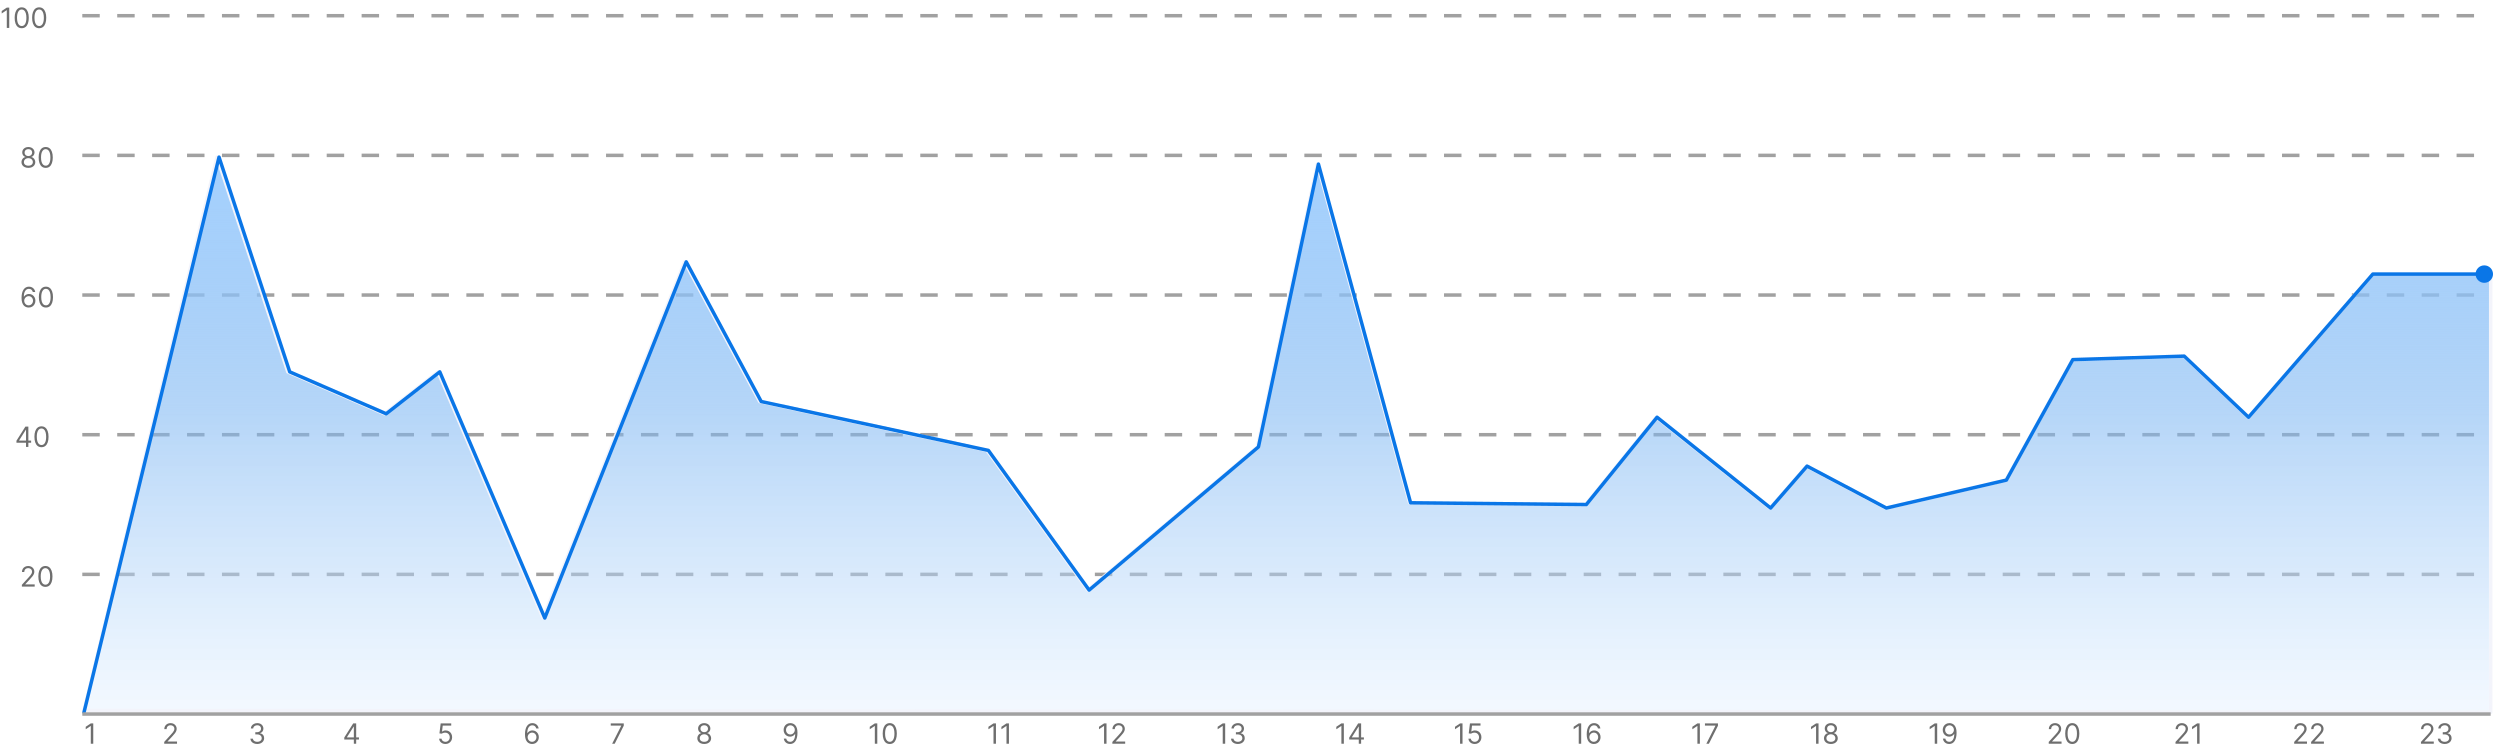
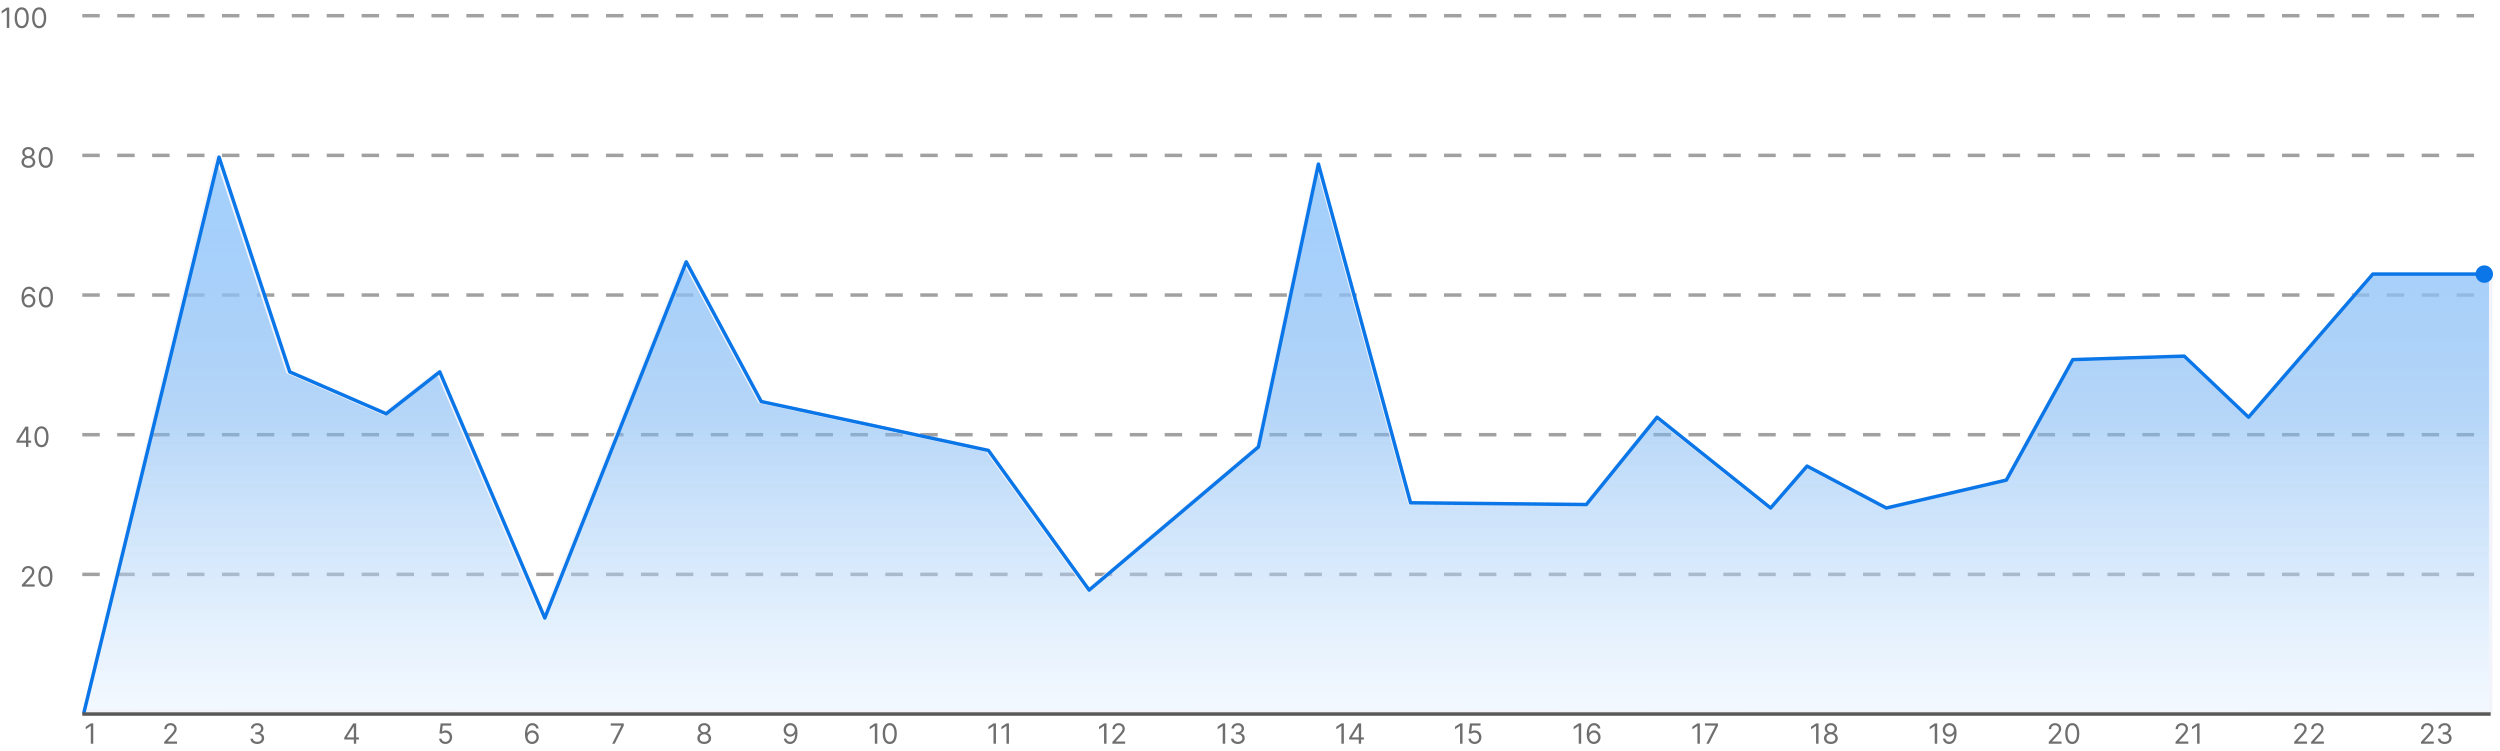
<svg xmlns="http://www.w3.org/2000/svg" width="716" height="215" viewBox="0 0 716 215" fill="none">
  <path d="M6.264 168V167.489L8.184 165.386C8.409 165.14 8.595 164.926 8.741 164.744C8.887 164.561 8.995 164.388 9.065 164.227C9.137 164.064 9.173 163.894 9.173 163.716C9.173 163.511 9.123 163.334 9.025 163.185C8.928 163.035 8.796 162.92 8.627 162.838C8.459 162.757 8.269 162.716 8.059 162.716C7.836 162.716 7.641 162.762 7.474 162.855C7.309 162.946 7.181 163.074 7.09 163.239C7.001 163.403 6.957 163.597 6.957 163.818H6.286C6.286 163.477 6.365 163.178 6.522 162.92C6.679 162.663 6.893 162.462 7.164 162.318C7.437 162.174 7.743 162.102 8.082 162.102C8.423 162.102 8.725 162.174 8.988 162.318C9.251 162.462 9.458 162.656 9.607 162.901C9.757 163.145 9.832 163.417 9.832 163.716C9.832 163.93 9.793 164.139 9.715 164.344C9.64 164.546 9.507 164.773 9.318 165.023C9.13 165.271 8.87 165.574 8.536 165.932L7.23 167.33V167.375H9.934V168H6.264ZM13.005 168.08C12.577 168.08 12.213 167.963 11.911 167.73C11.61 167.495 11.38 167.155 11.221 166.71C11.062 166.263 10.982 165.723 10.982 165.091C10.982 164.462 11.062 163.925 11.221 163.48C11.382 163.033 11.613 162.692 11.914 162.457C12.217 162.221 12.581 162.102 13.005 162.102C13.429 162.102 13.792 162.221 14.093 162.457C14.396 162.692 14.627 163.033 14.786 163.48C14.947 163.925 15.028 164.462 15.028 165.091C15.028 165.723 14.948 166.263 14.789 166.71C14.63 167.155 14.4 167.495 14.099 167.73C13.798 167.963 13.433 168.08 13.005 168.08ZM13.005 167.455C13.429 167.455 13.759 167.25 13.994 166.841C14.229 166.432 14.346 165.848 14.346 165.091C14.346 164.587 14.292 164.158 14.184 163.804C14.078 163.45 13.925 163.18 13.724 162.994C13.525 162.809 13.285 162.716 13.005 162.716C12.585 162.716 12.256 162.923 12.019 163.338C11.783 163.751 11.664 164.335 11.664 165.091C11.664 165.595 11.717 166.023 11.823 166.375C11.929 166.727 12.082 166.995 12.281 167.179C12.482 167.363 12.723 167.455 13.005 167.455Z" fill="#6E6E6E" />
  <path d="M4.712 126.807V126.227L7.269 122.182H7.689V123.08H7.405L5.473 126.136V126.182H8.916V126.807H4.712ZM7.451 128V126.631V126.361V122.182H8.121V128H7.451ZM11.879 128.08C11.451 128.08 11.086 127.963 10.785 127.73C10.484 127.495 10.254 127.155 10.095 126.71C9.936 126.263 9.856 125.723 9.856 125.091C9.856 124.462 9.936 123.925 10.095 123.48C10.256 123.033 10.487 122.692 10.788 122.457C11.091 122.221 11.455 122.102 11.879 122.102C12.303 122.102 12.666 122.221 12.967 122.457C13.27 122.692 13.501 123.033 13.66 123.48C13.821 123.925 13.902 124.462 13.902 125.091C13.902 125.723 13.822 126.263 13.663 126.71C13.504 127.155 13.274 127.495 12.973 127.73C12.671 127.963 12.307 128.08 11.879 128.08ZM11.879 127.455C12.303 127.455 12.633 127.25 12.867 126.841C13.102 126.432 13.22 125.848 13.22 125.091C13.22 124.587 13.166 124.158 13.058 123.804C12.952 123.45 12.798 123.18 12.598 122.994C12.399 122.809 12.159 122.716 11.879 122.716C11.458 122.716 11.13 122.923 10.893 123.338C10.656 123.751 10.538 124.335 10.538 125.091C10.538 125.595 10.591 126.023 10.697 126.375C10.803 126.727 10.956 126.995 11.154 127.179C11.355 127.363 11.597 127.455 11.879 127.455Z" fill="#6E6E6E" />
  <path d="M8.195 88.079C7.957 88.076 7.718 88.03 7.48 87.943C7.241 87.856 7.023 87.709 6.826 87.503C6.629 87.294 6.471 87.013 6.352 86.659C6.232 86.303 6.173 85.856 6.173 85.318C6.173 84.803 6.221 84.347 6.318 83.949C6.414 83.549 6.554 83.213 6.738 82.94C6.922 82.666 7.143 82.457 7.403 82.315C7.664 82.173 7.959 82.102 8.286 82.102C8.612 82.102 8.902 82.168 9.156 82.298C9.411 82.427 9.62 82.607 9.781 82.838C9.942 83.069 10.046 83.335 10.093 83.636H9.4C9.336 83.375 9.211 83.158 9.025 82.986C8.839 82.813 8.593 82.727 8.286 82.727C7.836 82.727 7.481 82.923 7.221 83.315C6.963 83.707 6.834 84.258 6.832 84.966H6.877C6.983 84.805 7.109 84.668 7.255 84.554C7.403 84.438 7.566 84.349 7.744 84.287C7.922 84.224 8.11 84.193 8.309 84.193C8.642 84.193 8.947 84.276 9.224 84.443C9.5 84.608 9.722 84.836 9.889 85.128C10.055 85.418 10.139 85.75 10.139 86.125C10.139 86.485 10.058 86.814 9.897 87.114C9.736 87.411 9.51 87.648 9.218 87.824C8.928 87.998 8.588 88.083 8.195 88.079ZM8.195 87.454C8.434 87.454 8.648 87.395 8.838 87.276C9.029 87.156 9.179 86.996 9.289 86.796C9.401 86.595 9.457 86.371 9.457 86.125C9.457 85.885 9.403 85.666 9.295 85.469C9.189 85.27 9.042 85.112 8.855 84.994C8.669 84.877 8.457 84.818 8.218 84.818C8.038 84.818 7.871 84.854 7.715 84.926C7.56 84.996 7.424 85.093 7.306 85.216C7.191 85.339 7.1 85.48 7.034 85.639C6.967 85.796 6.934 85.962 6.934 86.136C6.934 86.367 6.988 86.583 7.096 86.784C7.206 86.985 7.356 87.147 7.545 87.27C7.736 87.393 7.953 87.454 8.195 87.454ZM13.154 88.079C12.726 88.079 12.361 87.963 12.06 87.73C11.759 87.495 11.529 87.155 11.37 86.71C11.21 86.263 11.131 85.724 11.131 85.091C11.131 84.462 11.21 83.925 11.37 83.48C11.53 83.033 11.761 82.692 12.063 82.457C12.366 82.221 12.729 82.102 13.154 82.102C13.578 82.102 13.941 82.221 14.242 82.457C14.545 82.692 14.776 83.033 14.935 83.48C15.096 83.925 15.176 84.462 15.176 85.091C15.176 85.724 15.097 86.263 14.938 86.71C14.779 87.155 14.549 87.495 14.247 87.73C13.946 87.963 13.582 88.079 13.154 88.079ZM13.154 87.454C13.578 87.454 13.907 87.25 14.142 86.841C14.377 86.432 14.495 85.849 14.495 85.091C14.495 84.587 14.441 84.158 14.332 83.804C14.226 83.45 14.073 83.18 13.872 82.994C13.674 82.809 13.434 82.716 13.154 82.716C12.733 82.716 12.405 82.923 12.168 83.338C11.931 83.751 11.813 84.335 11.813 85.091C11.813 85.595 11.866 86.023 11.972 86.375C12.078 86.727 12.23 86.995 12.429 87.179C12.63 87.363 12.871 87.454 13.154 87.454Z" fill="#6E6E6E" />
  <path d="M8.127 48.08C7.737 48.08 7.392 48.01 7.093 47.872C6.796 47.732 6.564 47.54 6.397 47.295C6.231 47.049 6.148 46.769 6.15 46.455C6.148 46.208 6.196 45.981 6.295 45.773C6.393 45.562 6.528 45.387 6.698 45.247C6.871 45.105 7.063 45.015 7.275 44.977V44.943C6.997 44.871 6.775 44.715 6.61 44.474C6.445 44.232 6.364 43.956 6.366 43.648C6.364 43.352 6.439 43.088 6.59 42.855C6.742 42.622 6.95 42.438 7.215 42.304C7.482 42.169 7.786 42.102 8.127 42.102C8.464 42.102 8.766 42.169 9.031 42.304C9.296 42.438 9.504 42.622 9.656 42.855C9.809 43.088 9.887 43.352 9.889 43.648C9.887 43.956 9.802 44.232 9.636 44.474C9.471 44.715 9.252 44.871 8.98 44.943V44.977C9.19 45.015 9.379 45.105 9.548 45.247C9.716 45.387 9.851 45.562 9.951 45.773C10.052 45.981 10.103 46.208 10.105 46.455C10.103 46.769 10.017 47.049 9.849 47.295C9.682 47.54 9.45 47.732 9.153 47.872C8.857 48.01 8.516 48.08 8.127 48.08ZM8.127 47.455C8.391 47.455 8.618 47.412 8.809 47.327C9 47.242 9.148 47.121 9.252 46.966C9.356 46.811 9.409 46.629 9.411 46.42C9.409 46.201 9.353 46.007 9.241 45.838C9.129 45.669 8.977 45.537 8.784 45.44C8.592 45.344 8.373 45.295 8.127 45.295C7.879 45.295 7.658 45.344 7.463 45.44C7.269 45.537 7.117 45.669 7.005 45.838C6.895 46.007 6.841 46.201 6.843 46.42C6.841 46.629 6.891 46.811 6.994 46.966C7.098 47.121 7.247 47.242 7.44 47.327C7.633 47.412 7.862 47.455 8.127 47.455ZM8.127 44.693C8.336 44.693 8.52 44.651 8.681 44.568C8.844 44.485 8.972 44.368 9.065 44.219C9.158 44.069 9.205 43.894 9.207 43.693C9.205 43.496 9.159 43.325 9.068 43.179C8.977 43.031 8.851 42.918 8.69 42.838C8.529 42.757 8.341 42.716 8.127 42.716C7.909 42.716 7.719 42.757 7.556 42.838C7.393 42.918 7.267 43.031 7.178 43.179C7.089 43.325 7.046 43.496 7.048 43.693C7.046 43.894 7.09 44.069 7.181 44.219C7.274 44.368 7.402 44.485 7.565 44.568C7.728 44.651 7.915 44.693 8.127 44.693ZM13.091 48.08C12.663 48.08 12.299 47.963 11.997 47.73C11.696 47.495 11.466 47.155 11.307 46.71C11.148 46.263 11.068 45.724 11.068 45.091C11.068 44.462 11.148 43.925 11.307 43.48C11.468 43.033 11.699 42.692 12 42.457C12.303 42.221 12.667 42.102 13.091 42.102C13.515 42.102 13.878 42.221 14.179 42.457C14.482 42.692 14.713 43.033 14.872 43.48C15.033 43.925 15.114 44.462 15.114 45.091C15.114 45.724 15.034 46.263 14.875 46.71C14.716 47.155 14.486 47.495 14.185 47.73C13.884 47.963 13.519 48.08 13.091 48.08ZM13.091 47.455C13.515 47.455 13.845 47.25 14.08 46.841C14.315 46.432 14.432 45.849 14.432 45.091C14.432 44.587 14.378 44.158 14.27 43.804C14.164 43.45 14.011 43.18 13.81 42.994C13.611 42.809 13.371 42.716 13.091 42.716C12.671 42.716 12.342 42.923 12.105 43.338C11.868 43.751 11.75 44.335 11.75 45.091C11.75 45.595 11.803 46.023 11.909 46.375C12.015 46.727 12.168 46.995 12.367 47.179C12.567 47.363 12.809 47.455 13.091 47.455Z" fill="#6E6E6E" />
  <path d="M2.648 2.182V8H1.943V2.92H1.909L0.489 3.864V3.148L1.943 2.182H2.648ZM6.219 8.08C5.791 8.08 5.426 7.963 5.125 7.73C4.824 7.495 4.594 7.155 4.435 6.71C4.276 6.263 4.196 5.723 4.196 5.091C4.196 4.462 4.276 3.925 4.435 3.48C4.596 3.033 4.827 2.692 5.128 2.457C5.431 2.221 5.795 2.102 6.219 2.102C6.643 2.102 7.006 2.221 7.307 2.457C7.61 2.692 7.841 3.033 8 3.48C8.161 3.925 8.241 4.462 8.241 5.091C8.241 5.723 8.162 6.263 8.003 6.71C7.844 7.155 7.614 7.495 7.312 7.73C7.011 7.963 6.647 8.08 6.219 8.08ZM6.219 7.455C6.643 7.455 6.973 7.25 7.207 6.841C7.442 6.432 7.56 5.848 7.56 5.091C7.56 4.587 7.506 4.158 7.398 3.804C7.292 3.45 7.138 3.18 6.938 2.994C6.739 2.809 6.499 2.716 6.219 2.716C5.798 2.716 5.47 2.923 5.233 3.338C4.996 3.751 4.878 4.335 4.878 5.091C4.878 5.595 4.931 6.023 5.037 6.375C5.143 6.727 5.295 6.995 5.494 7.179C5.695 7.363 5.937 7.455 6.219 7.455ZM11.219 8.08C10.791 8.08 10.426 7.963 10.125 7.73C9.824 7.495 9.594 7.155 9.435 6.71C9.276 6.263 9.196 5.723 9.196 5.091C9.196 4.462 9.276 3.925 9.435 3.48C9.596 3.033 9.827 2.692 10.128 2.457C10.431 2.221 10.794 2.102 11.219 2.102C11.643 2.102 12.006 2.221 12.307 2.457C12.61 2.692 12.841 3.033 13 3.48C13.161 3.925 13.242 4.462 13.242 5.091C13.242 5.723 13.162 6.263 13.003 6.71C12.844 7.155 12.614 7.495 12.312 7.73C12.011 7.963 11.647 8.08 11.219 8.08ZM11.219 7.455C11.643 7.455 11.973 7.25 12.207 6.841C12.442 6.432 12.56 5.848 12.56 5.091C12.56 4.587 12.506 4.158 12.398 3.804C12.292 3.45 12.138 3.18 11.938 2.994C11.739 2.809 11.499 2.716 11.219 2.716C10.798 2.716 10.47 2.923 10.233 3.338C9.996 3.751 9.878 4.335 9.878 5.091C9.878 5.595 9.931 6.023 10.037 6.375C10.143 6.727 10.296 6.995 10.494 7.179C10.695 7.363 10.937 7.455 11.219 7.455Z" fill="#6E6E6E" />
  <path d="M26.709 207.182V213H26.004V207.92H25.97L24.55 208.864V208.148L26.004 207.182H26.709Z" fill="#6E6E6E" />
  <path d="M623.066 213V212.489L624.987 210.386C625.212 210.14 625.398 209.926 625.543 209.744C625.689 209.561 625.797 209.388 625.867 209.227C625.939 209.064 625.975 208.894 625.975 208.716C625.975 208.511 625.926 208.334 625.828 208.185C625.731 208.035 625.598 207.92 625.43 207.838C625.261 207.757 625.072 207.716 624.862 207.716C624.638 207.716 624.443 207.762 624.276 207.855C624.112 207.946 623.984 208.074 623.893 208.239C623.804 208.403 623.759 208.597 623.759 208.818H623.089C623.089 208.477 623.167 208.178 623.325 207.92C623.482 207.663 623.696 207.462 623.967 207.318C624.239 207.174 624.545 207.102 624.884 207.102C625.225 207.102 625.527 207.174 625.791 207.318C626.054 207.462 626.26 207.656 626.41 207.901C626.56 208.145 626.634 208.417 626.634 208.716C626.634 208.93 626.595 209.139 626.518 209.344C626.442 209.546 626.31 209.773 626.12 210.023C625.933 210.271 625.672 210.574 625.339 210.932L624.032 212.33V212.375H626.737V213H623.066ZM629.955 207.182V213H629.251V207.92H629.217L627.796 208.864V208.148L629.251 207.182H629.955Z" fill="#6E6E6E" />
  <path d="M285.243 207.182V213H284.538V207.92H284.504L283.084 208.864V208.148L284.538 207.182H285.243ZM288.962 207.182V213H288.257V207.92H288.223L286.803 208.864V208.148L288.257 207.182H288.962Z" fill="#6E6E6E" />
  <path d="M226.371 207.102C226.61 207.104 226.849 207.15 227.087 207.239C227.326 207.328 227.544 207.475 227.741 207.682C227.938 207.886 228.096 208.166 228.215 208.52C228.334 208.874 228.394 209.318 228.394 209.852C228.394 210.369 228.345 210.829 228.246 211.23C228.15 211.63 228.01 211.967 227.826 212.241C227.644 212.516 227.423 212.724 227.161 212.866C226.902 213.009 226.608 213.08 226.281 213.08C225.955 213.08 225.664 213.015 225.408 212.886C225.155 212.756 224.946 212.575 224.783 212.344C224.622 212.111 224.519 211.841 224.474 211.534H225.167C225.229 211.801 225.353 212.022 225.539 212.196C225.727 212.368 225.974 212.455 226.281 212.455C226.729 212.455 227.084 212.259 227.343 211.866C227.604 211.474 227.735 210.92 227.735 210.205H227.69C227.584 210.364 227.458 210.501 227.312 210.616C227.166 210.732 227.004 210.821 226.826 210.884C226.648 210.946 226.459 210.977 226.258 210.977C225.924 210.977 225.619 210.895 225.34 210.73C225.064 210.563 224.842 210.335 224.675 210.045C224.511 209.754 224.428 209.42 224.428 209.045C224.428 208.689 224.508 208.364 224.667 208.068C224.828 207.771 225.053 207.534 225.343 207.358C225.635 207.182 225.977 207.097 226.371 207.102ZM226.371 207.727C226.133 207.727 225.918 207.787 225.727 207.906C225.537 208.024 225.387 208.183 225.275 208.384C225.165 208.582 225.11 208.803 225.11 209.045C225.11 209.288 225.163 209.509 225.269 209.707C225.377 209.904 225.524 210.062 225.709 210.179C225.897 210.295 226.11 210.352 226.349 210.352C226.529 210.352 226.696 210.317 226.852 210.247C227.007 210.175 227.142 210.078 227.258 209.955C227.375 209.83 227.467 209.688 227.533 209.531C227.6 209.372 227.633 209.206 227.633 209.034C227.633 208.807 227.578 208.594 227.468 208.395C227.36 208.196 227.21 208.035 227.019 207.912C226.83 207.789 226.614 207.727 226.371 207.727Z" fill="#6E6E6E" />
  <path d="M554.814 207.182V213H554.109V207.92H554.075L552.655 208.864V208.148L554.109 207.182H554.814ZM558.34 207.102C558.578 207.104 558.817 207.15 559.055 207.239C559.294 207.328 559.512 207.475 559.709 207.682C559.906 207.886 560.064 208.166 560.183 208.52C560.303 208.874 560.362 209.318 560.362 209.852C560.362 210.369 560.313 210.829 560.215 211.23C560.118 211.63 559.978 211.967 559.794 212.241C559.612 212.516 559.391 212.724 559.129 212.866C558.87 213.009 558.576 213.08 558.249 213.08C557.923 213.08 557.632 213.015 557.376 212.886C557.123 212.756 556.914 212.575 556.751 212.344C556.591 212.111 556.487 211.841 556.442 211.534H557.135C557.198 211.801 557.322 212.022 557.507 212.196C557.695 212.368 557.942 212.455 558.249 212.455C558.698 212.455 559.052 212.259 559.311 211.866C559.573 211.474 559.703 210.92 559.703 210.205H559.658C559.552 210.364 559.426 210.501 559.28 210.616C559.134 210.732 558.972 210.821 558.794 210.884C558.616 210.946 558.427 210.977 558.226 210.977C557.893 210.977 557.587 210.895 557.308 210.73C557.032 210.563 556.81 210.335 556.644 210.045C556.479 209.754 556.396 209.42 556.396 209.045C556.396 208.689 556.476 208.364 556.635 208.068C556.796 207.771 557.021 207.534 557.311 207.358C557.603 207.182 557.946 207.097 558.34 207.102ZM558.34 207.727C558.101 207.727 557.886 207.787 557.695 207.906C557.505 208.024 557.355 208.183 557.243 208.384C557.133 208.582 557.078 208.803 557.078 209.045C557.078 209.288 557.131 209.509 557.237 209.707C557.345 209.904 557.492 210.062 557.678 210.179C557.865 210.295 558.078 210.352 558.317 210.352C558.497 210.352 558.664 210.317 558.82 210.247C558.975 210.175 559.11 210.078 559.226 209.955C559.343 209.83 559.435 209.688 559.501 209.531C559.568 209.372 559.601 209.206 559.601 209.034C559.601 208.807 559.546 208.594 559.436 208.395C559.328 208.196 559.179 208.035 558.987 207.912C558.798 207.789 558.582 207.727 558.34 207.727Z" fill="#6E6E6E" />
  <path d="M127.571 213.08C127.238 213.08 126.938 213.013 126.671 212.881C126.404 212.748 126.19 212.566 126.029 212.335C125.868 212.104 125.78 211.841 125.765 211.545H126.446C126.473 211.809 126.592 212.027 126.804 212.199C127.018 212.369 127.274 212.455 127.571 212.455C127.81 212.455 128.022 212.399 128.208 212.287C128.395 212.175 128.542 212.022 128.648 211.827C128.756 211.63 128.81 211.407 128.81 211.159C128.81 210.905 128.754 210.679 128.642 210.48C128.533 210.279 128.381 210.121 128.188 210.006C127.995 209.89 127.774 209.831 127.526 209.83C127.348 209.828 127.165 209.855 126.978 209.912C126.79 209.967 126.636 210.038 126.515 210.125L125.856 210.045L126.208 207.182H129.231V207.807H126.799L126.594 209.523H126.628C126.748 209.428 126.897 209.349 127.077 209.287C127.257 209.224 127.445 209.193 127.64 209.193C127.996 209.193 128.313 209.278 128.591 209.449C128.872 209.617 129.091 209.848 129.25 210.142C129.411 210.436 129.492 210.771 129.492 211.148C129.492 211.519 129.409 211.85 129.242 212.142C129.077 212.432 128.85 212.661 128.56 212.83C128.27 212.996 127.941 213.08 127.571 213.08Z" fill="#6E6E6E" />
  <path d="M418.866 207.182V213H418.162V207.92H418.128L416.707 208.864V208.148L418.162 207.182H418.866ZM422.358 213.08C422.025 213.08 421.724 213.013 421.457 212.881C421.19 212.748 420.976 212.566 420.815 212.335C420.654 212.104 420.566 211.841 420.551 211.545H421.233C421.259 211.809 421.379 212.027 421.591 212.199C421.805 212.369 422.061 212.455 422.358 212.455C422.597 212.455 422.809 212.399 422.994 212.287C423.182 212.175 423.329 212.022 423.435 211.827C423.543 211.63 423.597 211.407 423.597 211.159C423.597 210.905 423.541 210.679 423.429 210.48C423.319 210.279 423.168 210.121 422.974 210.006C422.781 209.89 422.561 209.831 422.312 209.83C422.134 209.828 421.952 209.855 421.764 209.912C421.577 209.967 421.422 210.038 421.301 210.125L420.642 210.045L420.994 207.182H424.017V207.807H421.585L421.381 209.523H421.415C421.534 209.428 421.684 209.349 421.864 209.287C422.044 209.224 422.231 209.193 422.426 209.193C422.782 209.193 423.099 209.278 423.378 209.449C423.658 209.617 423.878 209.848 424.037 210.142C424.198 210.436 424.278 210.771 424.278 211.148C424.278 211.519 424.195 211.85 424.028 212.142C423.864 212.432 423.636 212.661 423.347 212.83C423.057 212.996 422.727 213.08 422.358 213.08Z" fill="#6E6E6E" />
  <path d="M73.688 213.08C73.313 213.08 72.979 213.015 72.686 212.886C72.394 212.758 72.162 212.579 71.989 212.349C71.819 212.118 71.726 211.85 71.711 211.545H72.427C72.442 211.733 72.507 211.895 72.62 212.031C72.734 212.166 72.882 212.27 73.066 212.344C73.25 212.418 73.454 212.455 73.677 212.455C73.927 212.455 74.148 212.411 74.342 212.324C74.535 212.237 74.686 212.116 74.796 211.96C74.906 211.805 74.961 211.625 74.961 211.42C74.961 211.206 74.908 211.018 74.802 210.855C74.696 210.69 74.541 210.562 74.336 210.469C74.132 210.376 73.882 210.33 73.586 210.33H73.12V209.705H73.586C73.817 209.705 74.02 209.663 74.194 209.58C74.37 209.496 74.507 209.379 74.606 209.227C74.706 209.076 74.757 208.898 74.757 208.693C74.757 208.496 74.713 208.325 74.626 208.179C74.539 208.033 74.416 207.92 74.257 207.838C74.099 207.757 73.914 207.716 73.7 207.716C73.499 207.716 73.309 207.753 73.132 207.827C72.955 207.899 72.811 208.004 72.7 208.142C72.588 208.278 72.527 208.443 72.518 208.636H71.836C71.847 208.331 71.939 208.064 72.112 207.835C72.284 207.604 72.509 207.424 72.788 207.295C73.068 207.167 73.376 207.102 73.711 207.102C74.071 207.102 74.38 207.175 74.637 207.321C74.895 207.465 75.093 207.655 75.231 207.892C75.369 208.129 75.438 208.384 75.438 208.659C75.438 208.987 75.352 209.266 75.18 209.497C75.009 209.728 74.777 209.888 74.484 209.977V210.023C74.851 210.083 75.138 210.24 75.344 210.491C75.551 210.741 75.654 211.051 75.654 211.42C75.654 211.737 75.568 212.021 75.396 212.273C75.225 212.523 74.992 212.72 74.697 212.864C74.401 213.008 74.065 213.08 73.688 213.08Z" fill="#6E6E6E" />
  <path d="M693.364 213V212.489L695.284 210.386C695.51 210.14 695.695 209.926 695.841 209.744C695.987 209.561 696.095 209.388 696.165 209.227C696.237 209.064 696.273 208.894 696.273 208.716C696.273 208.511 696.224 208.334 696.125 208.185C696.029 208.035 695.896 207.92 695.727 207.838C695.559 207.757 695.369 207.716 695.159 207.716C694.936 207.716 694.741 207.762 694.574 207.855C694.409 207.946 694.281 208.074 694.19 208.239C694.101 208.403 694.057 208.597 694.057 208.818H693.386C693.386 208.477 693.465 208.178 693.622 207.92C693.779 207.663 693.993 207.462 694.264 207.318C694.537 207.174 694.843 207.102 695.182 207.102C695.523 207.102 695.825 207.174 696.088 207.318C696.351 207.462 696.558 207.656 696.707 207.901C696.857 208.145 696.932 208.417 696.932 208.716C696.932 208.93 696.893 209.139 696.815 209.344C696.74 209.546 696.607 209.773 696.418 210.023C696.23 210.271 695.97 210.574 695.636 210.932L694.33 212.33V212.375H697.034V213H693.364ZM700.173 213.08C699.798 213.08 699.464 213.015 699.171 212.886C698.879 212.758 698.647 212.579 698.475 212.349C698.304 212.118 698.211 211.85 698.196 211.545H698.912C698.927 211.733 698.992 211.895 699.105 212.031C699.219 212.166 699.368 212.27 699.551 212.344C699.735 212.418 699.939 212.455 700.162 212.455C700.412 212.455 700.634 212.411 700.827 212.324C701.02 212.237 701.172 212.116 701.281 211.96C701.391 211.805 701.446 211.625 701.446 211.42C701.446 211.206 701.393 211.018 701.287 210.855C701.181 210.69 701.026 210.562 700.821 210.469C700.617 210.376 700.367 210.33 700.071 210.33H699.605V209.705H700.071C700.302 209.705 700.505 209.663 700.679 209.58C700.855 209.496 700.993 209.379 701.091 209.227C701.191 209.076 701.242 208.898 701.242 208.693C701.242 208.496 701.198 208.325 701.111 208.179C701.024 208.033 700.901 207.92 700.742 207.838C700.584 207.757 700.399 207.716 700.185 207.716C699.984 207.716 699.795 207.753 699.617 207.827C699.44 207.899 699.297 208.004 699.185 208.142C699.073 208.278 699.012 208.443 699.003 208.636H698.321C698.332 208.331 698.424 208.064 698.597 207.835C698.769 207.604 698.994 207.424 699.273 207.295C699.553 207.167 699.861 207.102 700.196 207.102C700.556 207.102 700.865 207.175 701.122 207.321C701.38 207.465 701.578 207.655 701.716 207.892C701.854 208.129 701.923 208.384 701.923 208.659C701.923 208.987 701.837 209.266 701.665 209.497C701.494 209.728 701.262 209.888 700.969 209.977V210.023C701.336 210.083 701.623 210.24 701.83 210.491C702.036 210.741 702.139 211.051 702.139 211.42C702.139 211.737 702.053 212.021 701.881 212.273C701.71 212.523 701.477 212.72 701.182 212.864C700.886 213.008 700.55 213.08 700.173 213.08Z" fill="#6E6E6E" />
  <path d="M350.893 207.182V213H350.188V207.92H350.154L348.734 208.864V208.148L350.188 207.182H350.893ZM354.532 213.08C354.157 213.08 353.823 213.015 353.529 212.886C353.237 212.758 353.005 212.579 352.833 212.349C352.662 212.118 352.57 211.85 352.555 211.545H353.27C353.286 211.733 353.35 211.895 353.464 212.031C353.577 212.166 353.726 212.27 353.91 212.344C354.093 212.418 354.297 212.455 354.52 212.455C354.77 212.455 354.992 212.411 355.185 212.324C355.378 212.237 355.53 212.116 355.64 211.96C355.75 211.805 355.805 211.625 355.805 211.42C355.805 211.206 355.752 211.018 355.645 210.855C355.539 210.69 355.384 210.562 355.18 210.469C354.975 210.376 354.725 210.33 354.43 210.33H353.964V209.705H354.43C354.661 209.705 354.863 209.663 355.037 209.58C355.214 209.496 355.351 209.379 355.449 209.227C355.55 209.076 355.6 208.898 355.6 208.693C355.6 208.496 355.556 208.325 355.469 208.179C355.382 208.033 355.259 207.92 355.1 207.838C354.943 207.757 354.757 207.716 354.543 207.716C354.342 207.716 354.153 207.753 353.975 207.827C353.799 207.899 353.655 208.004 353.543 208.142C353.431 208.278 353.371 208.443 353.361 208.636H352.68C352.691 208.331 352.783 208.064 352.955 207.835C353.127 207.604 353.353 207.424 353.631 207.295C353.912 207.167 354.219 207.102 354.555 207.102C354.914 207.102 355.223 207.175 355.481 207.321C355.738 207.465 355.936 207.655 356.074 207.892C356.213 208.129 356.282 208.384 356.282 208.659C356.282 208.987 356.196 209.266 356.023 209.497C355.853 209.728 355.621 209.888 355.327 209.977V210.023C355.695 210.083 355.982 210.24 356.188 210.491C356.394 210.741 356.498 211.051 356.498 211.42C356.498 211.737 356.412 212.021 356.239 212.273C356.069 212.523 355.836 212.72 355.54 212.864C355.245 213.008 354.909 213.08 354.532 213.08Z" fill="#6E6E6E" />
  <path d="M175.318 213L177.92 207.852V207.807H174.92V207.182H178.647V207.841L176.057 213H175.318Z" fill="#6E6E6E" />
  <path d="M486.84 207.182V213H486.136V207.92H486.102L484.681 208.864V208.148L486.136 207.182H486.84ZM488.695 213L491.298 207.852V207.807H488.298V207.182H492.025V207.841L489.434 213H488.695Z" fill="#6E6E6E" />
  <path d="M47.031 213V212.489L48.951 210.386C49.177 210.14 49.362 209.926 49.508 209.744C49.654 209.561 49.762 209.388 49.832 209.227C49.904 209.064 49.94 208.894 49.94 208.716C49.94 208.511 49.891 208.334 49.792 208.185C49.696 208.035 49.563 207.92 49.395 207.838C49.226 207.757 49.036 207.716 48.826 207.716C48.603 207.716 48.408 207.762 48.241 207.855C48.076 207.946 47.949 208.074 47.858 208.239C47.769 208.403 47.724 208.597 47.724 208.818H47.054C47.054 208.477 47.132 208.178 47.289 207.92C47.447 207.663 47.661 207.462 47.931 207.318C48.204 207.174 48.51 207.102 48.849 207.102C49.19 207.102 49.492 207.174 49.755 207.318C50.019 207.462 50.225 207.656 50.375 207.901C50.524 208.145 50.599 208.417 50.599 208.716C50.599 208.93 50.56 209.139 50.483 209.344C50.407 209.546 50.274 209.773 50.085 210.023C49.897 210.271 49.637 210.574 49.304 210.932L47.997 212.33V212.375H50.701V213H47.031Z" fill="#6E6E6E" />
  <path d="M657.053 213V212.489L658.974 210.386C659.199 210.14 659.385 209.926 659.53 209.744C659.676 209.561 659.784 209.388 659.854 209.227C659.926 209.064 659.962 208.894 659.962 208.716C659.962 208.511 659.913 208.334 659.814 208.185C659.718 208.035 659.585 207.92 659.417 207.838C659.248 207.757 659.059 207.716 658.849 207.716C658.625 207.716 658.43 207.762 658.263 207.855C658.099 207.946 657.971 208.074 657.88 208.239C657.791 208.403 657.746 208.597 657.746 208.818H657.076C657.076 208.477 657.154 208.178 657.312 207.92C657.469 207.663 657.683 207.462 657.954 207.318C658.226 207.174 658.532 207.102 658.871 207.102C659.212 207.102 659.514 207.174 659.778 207.318C660.041 207.462 660.247 207.656 660.397 207.901C660.546 208.145 660.621 208.417 660.621 208.716C660.621 208.93 660.582 209.139 660.505 209.344C660.429 209.546 660.296 209.773 660.107 210.023C659.92 210.271 659.659 210.574 659.326 210.932L658.019 212.33V212.375H660.724V213H657.053ZM661.897 213V212.489L663.817 210.386C664.043 210.14 664.228 209.926 664.374 209.744C664.52 209.561 664.628 209.388 664.698 209.227C664.77 209.064 664.806 208.894 664.806 208.716C664.806 208.511 664.757 208.334 664.658 208.185C664.562 208.035 664.429 207.92 664.26 207.838C664.092 207.757 663.903 207.716 663.692 207.716C663.469 207.716 663.274 207.762 663.107 207.855C662.942 207.946 662.814 208.074 662.724 208.239C662.635 208.403 662.59 208.597 662.59 208.818H661.92C661.92 208.477 661.998 208.178 662.155 207.92C662.313 207.663 662.527 207.462 662.797 207.318C663.07 207.174 663.376 207.102 663.715 207.102C664.056 207.102 664.358 207.174 664.621 207.318C664.885 207.462 665.091 207.656 665.241 207.901C665.39 208.145 665.465 208.417 665.465 208.716C665.465 208.93 665.426 209.139 665.349 209.344C665.273 209.546 665.14 209.773 664.951 210.023C664.763 210.271 664.503 210.574 664.17 210.932L662.863 212.33V212.375H665.567V213H661.897Z" fill="#6E6E6E" />
  <path d="M316.906 207.182V213H316.201V207.92H316.167L314.747 208.864V208.148L316.201 207.182H316.906ZM318.579 213V212.489L320.5 210.386C320.725 210.14 320.911 209.926 321.057 209.744C321.202 209.561 321.31 209.388 321.38 209.227C321.452 209.064 321.488 208.894 321.488 208.716C321.488 208.511 321.439 208.334 321.341 208.185C321.244 208.035 321.112 207.92 320.943 207.838C320.774 207.757 320.585 207.716 320.375 207.716C320.151 207.716 319.956 207.762 319.79 207.855C319.625 207.946 319.497 208.074 319.406 208.239C319.317 208.403 319.273 208.597 319.273 208.818H318.602C318.602 208.477 318.681 208.178 318.838 207.92C318.995 207.663 319.209 207.462 319.48 207.318C319.753 207.174 320.058 207.102 320.398 207.102C320.738 207.102 321.04 207.174 321.304 207.318C321.567 207.462 321.773 207.656 321.923 207.901C322.073 208.145 322.148 208.417 322.148 208.716C322.148 208.93 322.109 209.139 322.031 209.344C321.955 209.546 321.823 209.773 321.633 210.023C321.446 210.271 321.185 210.574 320.852 210.932L319.545 212.33V212.375H322.25V213H318.579Z" fill="#6E6E6E" />
  <path d="M251.256 207.182V213H250.551V207.92H250.517L249.097 208.864V208.148L250.551 207.182H251.256ZM254.827 213.08C254.399 213.08 254.034 212.963 253.733 212.73C253.432 212.495 253.202 212.155 253.043 211.71C252.884 211.263 252.804 210.723 252.804 210.091C252.804 209.462 252.884 208.925 253.043 208.48C253.204 208.033 253.435 207.692 253.736 207.457C254.039 207.221 254.403 207.102 254.827 207.102C255.251 207.102 255.614 207.221 255.915 207.457C256.218 207.692 256.449 208.033 256.608 208.48C256.769 208.925 256.85 209.462 256.85 210.091C256.85 210.723 256.77 211.263 256.611 211.71C256.452 212.155 256.222 212.495 255.921 212.73C255.619 212.963 255.255 213.08 254.827 213.08ZM254.827 212.455C255.251 212.455 255.581 212.25 255.815 211.841C256.05 211.432 256.168 210.848 256.168 210.091C256.168 209.587 256.114 209.158 256.006 208.804C255.9 208.45 255.746 208.18 255.546 207.994C255.347 207.809 255.107 207.716 254.827 207.716C254.406 207.716 254.078 207.923 253.841 208.338C253.604 208.751 253.486 209.335 253.486 210.091C253.486 210.595 253.539 211.023 253.645 211.375C253.751 211.727 253.903 211.995 254.102 212.179C254.303 212.363 254.545 212.455 254.827 212.455Z" fill="#6E6E6E" />
  <path d="M586.756 213V212.489L588.676 210.386C588.902 210.14 589.087 209.926 589.233 209.744C589.379 209.561 589.487 209.388 589.557 209.227C589.629 209.064 589.665 208.894 589.665 208.716C589.665 208.511 589.616 208.334 589.517 208.185C589.42 208.035 589.288 207.92 589.119 207.838C588.951 207.757 588.761 207.716 588.551 207.716C588.328 207.716 588.133 207.762 587.966 207.855C587.801 207.946 587.673 208.074 587.582 208.239C587.493 208.403 587.449 208.597 587.449 208.818H586.778C586.778 208.477 586.857 208.178 587.014 207.92C587.171 207.663 587.385 207.462 587.656 207.318C587.929 207.174 588.235 207.102 588.574 207.102C588.915 207.102 589.217 207.174 589.48 207.318C589.743 207.462 589.95 207.656 590.099 207.901C590.249 208.145 590.324 208.417 590.324 208.716C590.324 208.93 590.285 209.139 590.207 209.344C590.132 209.546 589.999 209.773 589.81 210.023C589.622 210.271 589.362 210.574 589.028 210.932L587.722 212.33V212.375H590.426V213H586.756ZM593.497 213.08C593.069 213.08 592.705 212.963 592.403 212.73C592.102 212.495 591.872 212.155 591.713 211.71C591.554 211.263 591.474 210.723 591.474 210.091C591.474 209.462 591.554 208.925 591.713 208.48C591.874 208.033 592.105 207.692 592.406 207.457C592.709 207.221 593.073 207.102 593.497 207.102C593.921 207.102 594.284 207.221 594.585 207.457C594.888 207.692 595.119 208.033 595.278 208.48C595.439 208.925 595.52 209.462 595.52 210.091C595.52 210.723 595.44 211.263 595.281 211.71C595.122 212.155 594.892 212.495 594.591 212.73C594.29 212.963 593.925 213.08 593.497 213.08ZM593.497 212.455C593.921 212.455 594.251 212.25 594.486 211.841C594.721 211.432 594.838 210.848 594.838 210.091C594.838 209.587 594.784 209.158 594.676 208.804C594.57 208.45 594.417 208.18 594.216 207.994C594.017 207.809 593.777 207.716 593.497 207.716C593.077 207.716 592.748 207.923 592.511 208.338C592.275 208.751 592.156 209.335 592.156 210.091C592.156 210.595 592.209 211.023 592.315 211.375C592.421 211.727 592.574 211.995 592.773 212.179C592.974 212.363 593.215 212.455 593.497 212.455Z" fill="#6E6E6E" />
  <path d="M152.376 213.08C152.138 213.076 151.899 213.03 151.66 212.943C151.422 212.856 151.204 212.709 151.007 212.503C150.81 212.295 150.652 212.013 150.533 211.659C150.413 211.303 150.354 210.856 150.354 210.318C150.354 209.803 150.402 209.347 150.499 208.949C150.595 208.549 150.735 208.213 150.919 207.94C151.103 207.666 151.324 207.457 151.584 207.315C151.845 207.173 152.14 207.102 152.467 207.102C152.793 207.102 153.083 207.168 153.337 207.298C153.592 207.427 153.801 207.607 153.962 207.838C154.123 208.069 154.227 208.335 154.274 208.636H153.581C153.517 208.375 153.392 208.158 153.206 207.986C153.02 207.813 152.774 207.727 152.467 207.727C152.017 207.727 151.661 207.923 151.402 208.315C151.144 208.707 151.015 209.258 151.013 209.966H151.058C151.164 209.805 151.29 209.668 151.436 209.554C151.584 209.438 151.747 209.349 151.925 209.287C152.103 209.224 152.291 209.193 152.49 209.193C152.823 209.193 153.128 209.277 153.405 209.443C153.681 209.608 153.903 209.836 154.07 210.128C154.236 210.418 154.32 210.75 154.32 211.125C154.32 211.485 154.239 211.814 154.078 212.114C153.917 212.411 153.691 212.648 153.399 212.824C153.109 212.998 152.768 213.083 152.376 213.08ZM152.376 212.455C152.615 212.455 152.829 212.395 153.018 212.276C153.21 212.156 153.36 211.996 153.47 211.795C153.582 211.595 153.638 211.371 153.638 211.125C153.638 210.884 153.584 210.666 153.476 210.469C153.37 210.27 153.223 210.112 153.035 209.994C152.85 209.877 152.638 209.818 152.399 209.818C152.219 209.818 152.052 209.854 151.896 209.926C151.741 209.996 151.605 210.093 151.487 210.216C151.372 210.339 151.281 210.48 151.214 210.639C151.148 210.796 151.115 210.962 151.115 211.136C151.115 211.367 151.169 211.583 151.277 211.784C151.387 211.985 151.536 212.147 151.726 212.27C151.917 212.393 152.134 212.455 152.376 212.455Z" fill="#6E6E6E" />
  <path d="M452.854 207.182V213H452.149V207.92H452.115L450.694 208.864V208.148L452.149 207.182H452.854ZM456.459 213.08C456.22 213.076 455.981 213.03 455.743 212.943C455.504 212.856 455.286 212.709 455.089 212.503C454.892 212.295 454.734 212.013 454.615 211.659C454.496 211.303 454.436 210.856 454.436 210.318C454.436 209.803 454.484 209.347 454.581 208.949C454.677 208.549 454.818 208.213 455.001 207.94C455.185 207.666 455.407 207.457 455.666 207.315C455.927 207.173 456.222 207.102 456.55 207.102C456.875 207.102 457.165 207.168 457.419 207.298C457.675 207.427 457.883 207.607 458.044 207.838C458.205 208.069 458.309 208.335 458.356 208.636H457.663C457.599 208.375 457.474 208.158 457.288 207.986C457.103 207.813 456.856 207.727 456.55 207.727C456.099 207.727 455.744 207.923 455.484 208.315C455.227 208.707 455.097 209.258 455.095 209.966H455.14C455.247 209.805 455.372 209.668 455.518 209.554C455.666 209.438 455.829 209.349 456.007 209.287C456.185 209.224 456.373 209.193 456.572 209.193C456.906 209.193 457.211 209.277 457.487 209.443C457.764 209.608 457.985 209.836 458.152 210.128C458.319 210.418 458.402 210.75 458.402 211.125C458.402 211.485 458.321 211.814 458.16 212.114C457.999 212.411 457.773 212.648 457.481 212.824C457.192 212.998 456.851 213.083 456.459 213.08ZM456.459 212.455C456.697 212.455 456.911 212.395 457.101 212.276C457.292 212.156 457.443 211.996 457.552 211.795C457.664 211.595 457.72 211.371 457.72 211.125C457.72 210.884 457.666 210.666 457.558 210.469C457.452 210.27 457.305 210.112 457.118 209.994C456.932 209.877 456.72 209.818 456.481 209.818C456.301 209.818 456.134 209.854 455.979 209.926C455.823 209.996 455.687 210.093 455.569 210.216C455.454 210.339 455.363 210.48 455.297 210.639C455.23 210.796 455.197 210.962 455.197 211.136C455.197 211.367 455.251 211.583 455.359 211.784C455.469 211.985 455.619 212.147 455.808 212.27C455.999 212.393 456.216 212.455 456.459 212.455Z" fill="#6E6E6E" />
  <path d="M98.601 211.807V211.227L101.158 207.182H101.579V208.08H101.295L99.363 211.136V211.182H102.806V211.807H98.601ZM101.34 213V211.631V211.361V207.182H102.01V213H101.34Z" fill="#6E6E6E" />
  <path d="M384.88 207.182V213H384.175V207.92H384.141L382.721 208.864V208.148L384.175 207.182H384.88ZM386.417 211.807V211.227L388.973 207.182H389.394V208.08H389.11L387.178 211.136V211.182H390.621V211.807H386.417ZM389.155 213V211.631V211.361V207.182H389.826V213H389.155Z" fill="#6E6E6E" />
  <path d="M201.691 213.08C201.301 213.08 200.956 213.01 200.657 212.872C200.36 212.732 200.128 212.54 199.961 212.295C199.794 212.049 199.712 211.769 199.714 211.455C199.712 211.208 199.76 210.981 199.859 210.773C199.957 210.562 200.092 210.387 200.262 210.247C200.435 210.105 200.627 210.015 200.839 209.977V209.943C200.56 209.871 200.339 209.715 200.174 209.474C200.009 209.232 199.928 208.956 199.93 208.648C199.928 208.352 200.003 208.088 200.154 207.855C200.306 207.622 200.514 207.438 200.779 207.304C201.046 207.17 201.35 207.102 201.691 207.102C202.028 207.102 202.329 207.17 202.595 207.304C202.86 207.438 203.068 207.622 203.22 207.855C203.373 208.088 203.451 208.352 203.452 208.648C203.451 208.956 203.366 209.232 203.2 209.474C203.035 209.715 202.816 209.871 202.543 209.943V209.977C202.754 210.015 202.943 210.105 203.112 210.247C203.28 210.387 203.415 210.562 203.515 210.773C203.615 210.981 203.667 211.208 203.668 211.455C203.667 211.769 203.581 212.049 203.413 212.295C203.246 212.54 203.014 212.732 202.717 212.872C202.421 213.01 202.079 213.08 201.691 213.08ZM201.691 212.455C201.954 212.455 202.182 212.412 202.373 212.327C202.564 212.241 202.712 212.121 202.816 211.966C202.92 211.811 202.973 211.629 202.975 211.42C202.973 211.201 202.917 211.007 202.805 210.838C202.693 210.67 202.541 210.537 202.347 210.44C202.156 210.344 201.937 210.295 201.691 210.295C201.443 210.295 201.221 210.344 201.026 210.44C200.833 210.537 200.681 210.67 200.569 210.838C200.459 211.007 200.405 211.201 200.407 211.42C200.405 211.629 200.455 211.811 200.558 211.966C200.662 212.121 200.81 212.241 201.004 212.327C201.197 212.412 201.426 212.455 201.691 212.455ZM201.691 209.693C201.899 209.693 202.084 209.652 202.245 209.568C202.408 209.485 202.536 209.368 202.629 209.219C202.721 209.069 202.769 208.894 202.771 208.693C202.769 208.496 202.722 208.325 202.631 208.179C202.541 208.031 202.415 207.918 202.254 207.838C202.093 207.757 201.905 207.716 201.691 207.716C201.473 207.716 201.283 207.757 201.12 207.838C200.957 207.918 200.831 208.031 200.742 208.179C200.653 208.325 200.61 208.496 200.612 208.693C200.61 208.894 200.654 209.069 200.745 209.219C200.838 209.368 200.966 209.485 201.129 209.568C201.292 209.652 201.479 209.693 201.691 209.693Z" fill="#6E6E6E" />
  <path d="M520.827 207.182V213H520.123V207.92H520.089L518.668 208.864V208.148L520.123 207.182H520.827ZM524.364 213.08C523.974 213.08 523.629 213.01 523.33 212.872C523.033 212.732 522.801 212.54 522.634 212.295C522.467 212.049 522.385 211.769 522.387 211.455C522.385 211.208 522.433 210.981 522.532 210.773C522.63 210.562 522.765 210.387 522.935 210.247C523.107 210.105 523.3 210.015 523.512 209.977V209.943C523.233 209.871 523.012 209.715 522.847 209.474C522.682 209.232 522.601 208.956 522.603 208.648C522.601 208.352 522.676 208.088 522.827 207.855C522.979 207.622 523.187 207.438 523.452 207.304C523.719 207.17 524.023 207.102 524.364 207.102C524.701 207.102 525.002 207.17 525.268 207.304C525.533 207.438 525.741 207.622 525.893 207.855C526.046 208.088 526.124 208.352 526.125 208.648C526.124 208.956 526.039 209.232 525.873 209.474C525.708 209.715 525.489 209.871 525.216 209.943V209.977C525.427 210.015 525.616 210.105 525.785 210.247C525.953 210.387 526.088 210.562 526.188 210.773C526.288 210.981 526.339 211.208 526.341 211.455C526.339 211.769 526.254 212.049 526.086 212.295C525.919 212.54 525.687 212.732 525.39 212.872C525.094 213.01 524.752 213.08 524.364 213.08ZM524.364 212.455C524.627 212.455 524.855 212.412 525.046 212.327C525.237 212.241 525.385 212.121 525.489 211.966C525.593 211.811 525.646 211.629 525.648 211.42C525.646 211.201 525.589 211.007 525.478 210.838C525.366 210.67 525.214 210.537 525.02 210.44C524.829 210.344 524.61 210.295 524.364 210.295C524.116 210.295 523.894 210.344 523.699 210.44C523.506 210.537 523.354 210.67 523.242 210.838C523.132 211.007 523.078 211.201 523.08 211.42C523.078 211.629 523.128 211.811 523.231 211.966C523.335 212.121 523.483 212.241 523.677 212.327C523.87 212.412 524.099 212.455 524.364 212.455ZM524.364 209.693C524.572 209.693 524.757 209.652 524.918 209.568C525.081 209.485 525.209 209.368 525.302 209.219C525.394 209.069 525.442 208.894 525.444 208.693C525.442 208.496 525.395 208.325 525.304 208.179C525.214 208.031 525.088 207.918 524.927 207.838C524.766 207.757 524.578 207.716 524.364 207.716C524.146 207.716 523.956 207.757 523.793 207.838C523.63 207.918 523.504 208.031 523.415 208.179C523.326 208.325 523.283 208.496 523.285 208.693C523.283 208.894 523.327 209.069 523.418 209.219C523.511 209.368 523.639 209.485 523.802 209.568C523.964 209.652 524.152 209.693 524.364 209.693Z" fill="#6E6E6E" />
  <line x1="23.568" y1="164.5" x2="713.325" y2="164.5" stroke="#A1A1A1" stroke-dasharray="5 5" />
  <line x1="23.568" y1="124.5" x2="713.325" y2="124.5" stroke="#A1A1A1" stroke-dasharray="5 5" />
  <line x1="23.568" y1="84.5" x2="713.325" y2="84.5" stroke="#A1A1A1" stroke-dasharray="5 5" />
  <line x1="23.568" y1="44.5" x2="713.325" y2="44.5" stroke="#A1A1A1" stroke-dasharray="5 5" />
  <line x1="23.568" y1="4.5" x2="713.325" y2="4.5" stroke="#A1A1A1" stroke-dasharray="5 5" />
  <path d="M62.149 45L24.061 203.5L713.338 204V78.5H679.55L643.919 119.5L625.489 102L593.544 103L574.5 137.5L540.097 145.5L517.367 133.5L506.923 145.5L474.364 119.5L454.091 144.5L403.716 144L377.3 47L360.099 128L311.567 169L282.693 129L217.575 115L196.073 75L155.527 177L125.425 106.5L110.067 118.5L82.422 106.5L62.149 45Z" fill="url(#paint0_linear_41_138)" stroke="#F3F4FB" stroke-linecap="round" stroke-linejoin="round" />
  <path d="M24.061 204L62.729 45L82.984 106.5L110.604 118.5L125.949 106.5L156.024 177L196.534 75L218.016 115L283.077 129L311.925 169L360.413 128L377.599 47L403.992 144L454.322 144.5L474.577 119.5L507.107 145.5L517.541 133.5L540.251 145.5L574.623 137.5L593.65 103L625.567 102L643.98 119.5L679.58 78.5H713.338" stroke="#0A76E7" stroke-linecap="round" stroke-linejoin="round" />
-   <line x1="23.568" y1="204.5" x2="713.325" y2="204.5" stroke="#A1A1A1" />
+   <line x1="23.568" y1="204.5" x2="713.325" y2="204.5" stroke="#585858" />
  <circle cx="711.5" cy="78.5" r="2.5" fill="#0A76E7" />
  <defs>
    <linearGradient id="paint0_linear_41_138" x1="370.235" y1="45" x2="370.235" y2="206" gradientUnits="userSpaceOnUse">
      <stop stop-color="#A5D1FE" />
      <stop offset="0.458" stop-color="#79B4F2" stop-opacity="0.547" />
      <stop offset="1" stop-color="#E6F2FF" stop-opacity="0.43" />
    </linearGradient>
  </defs>
</svg>
